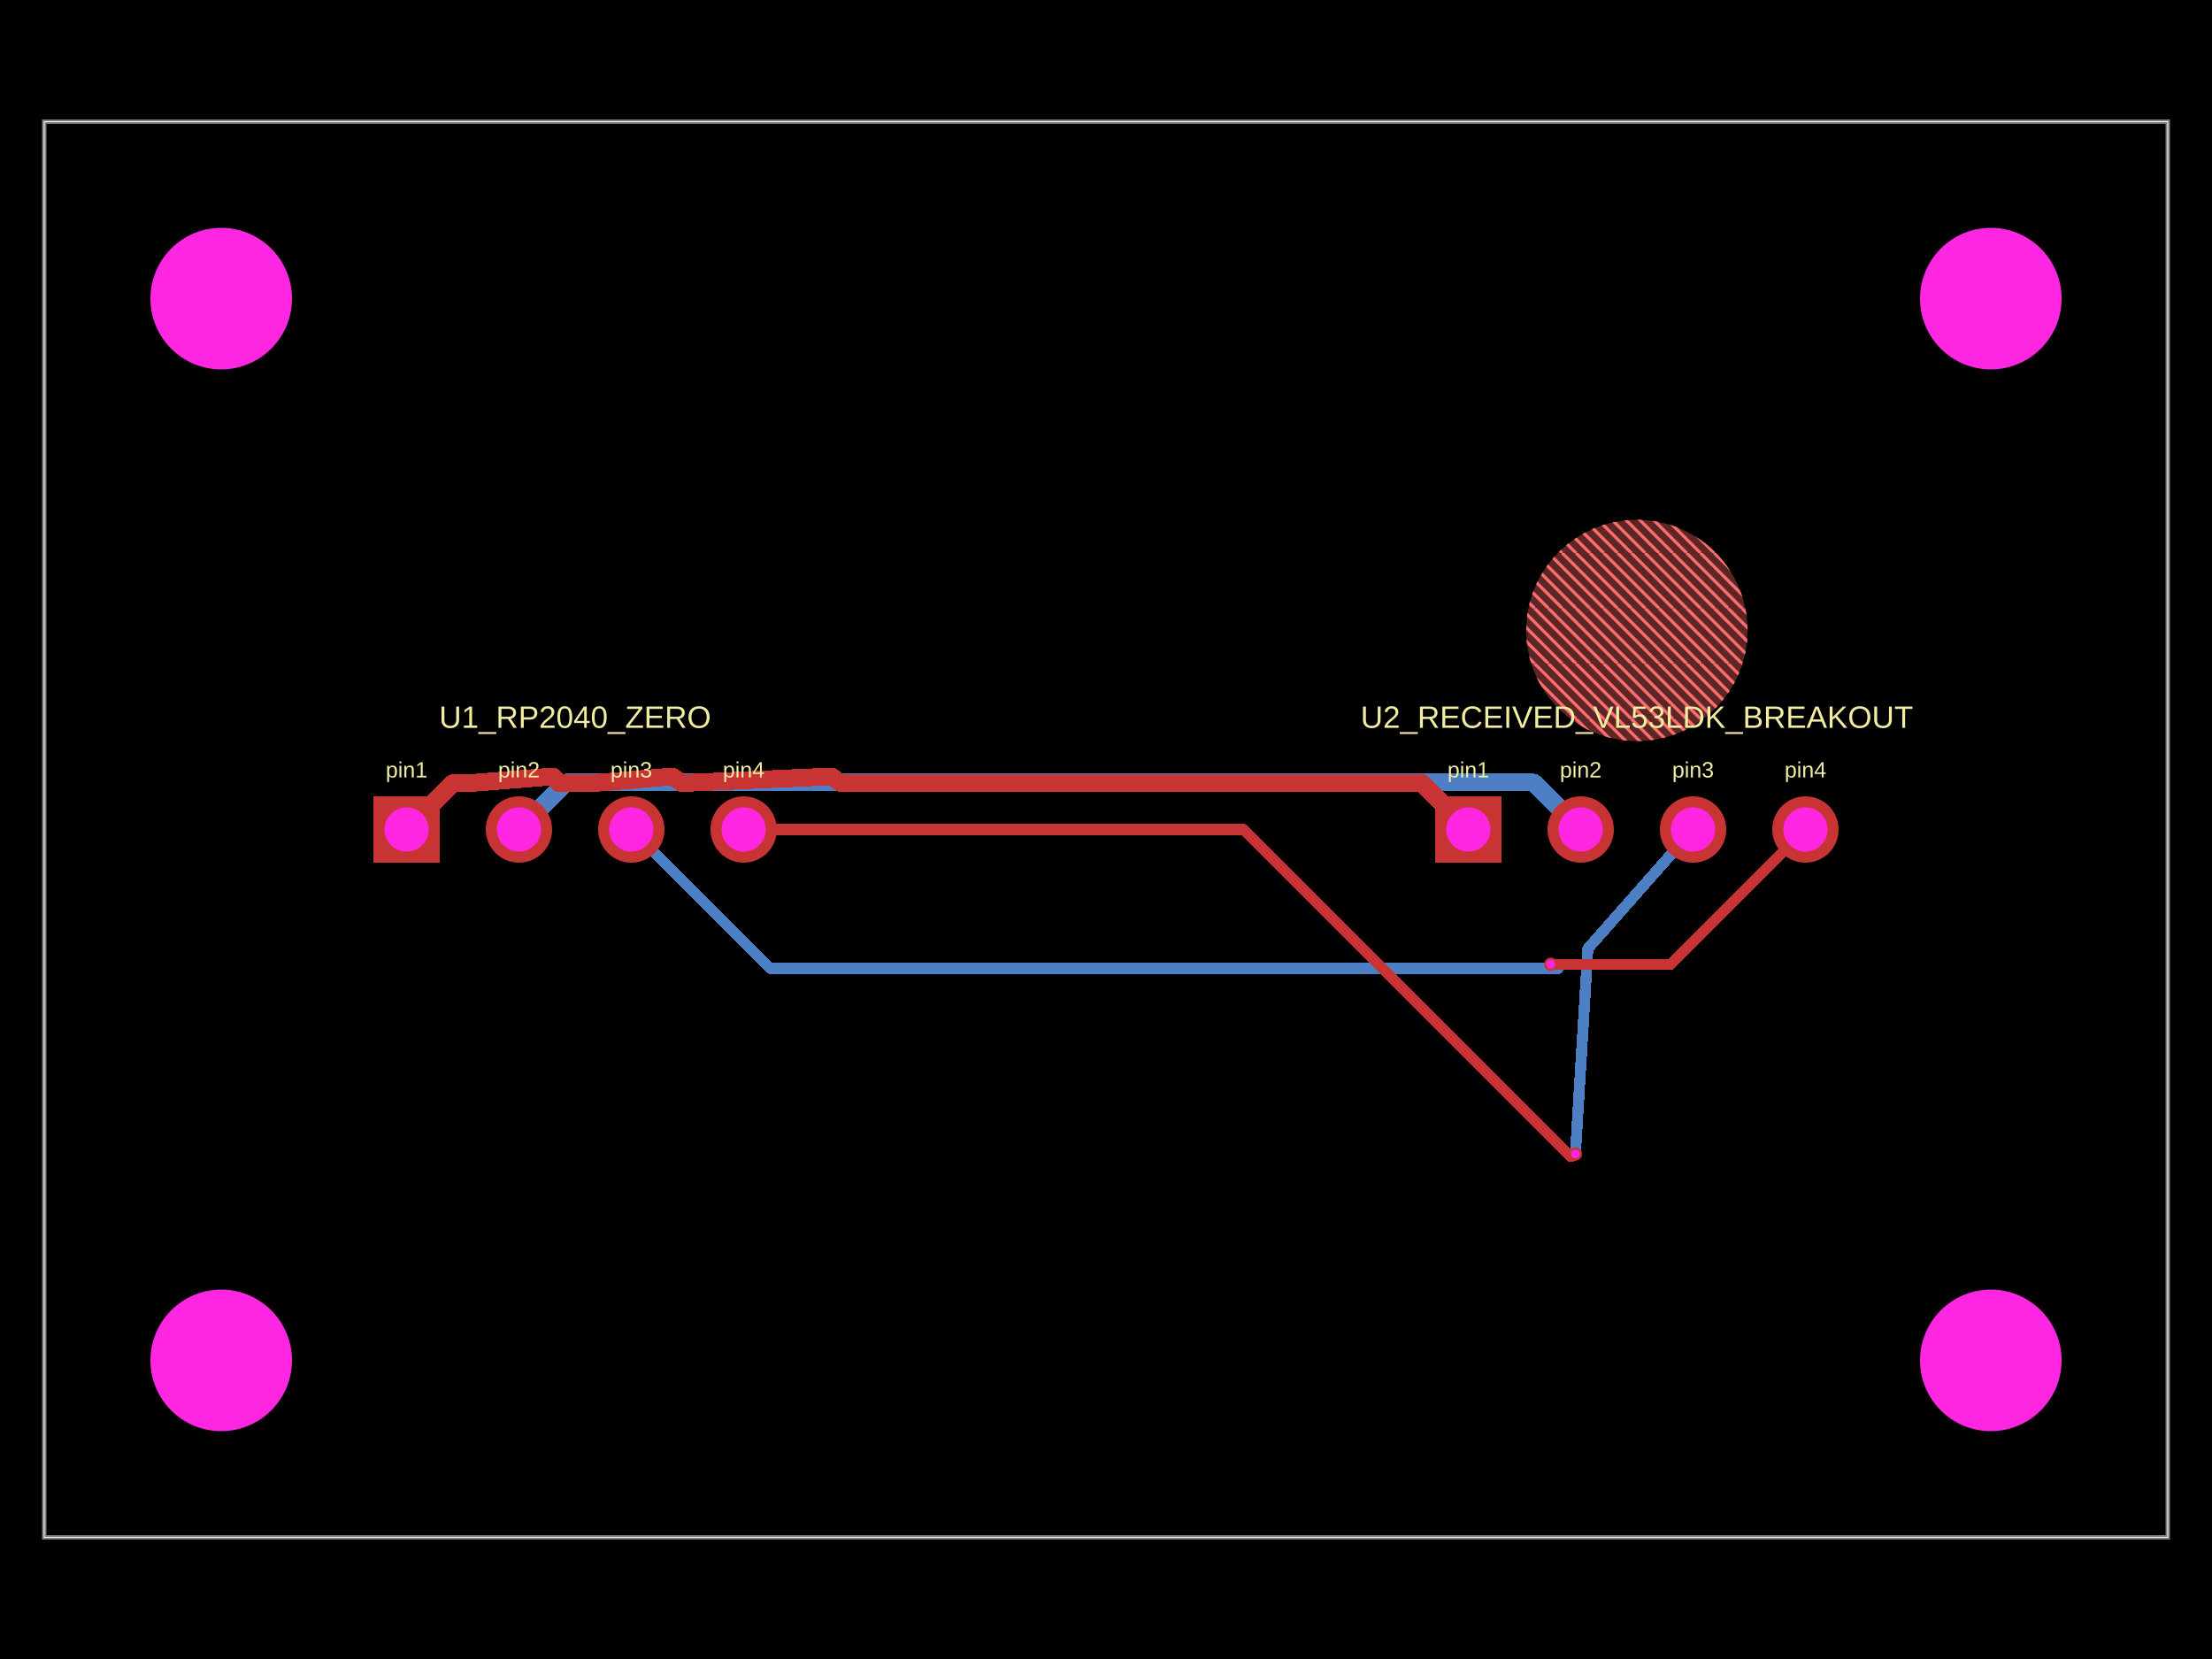
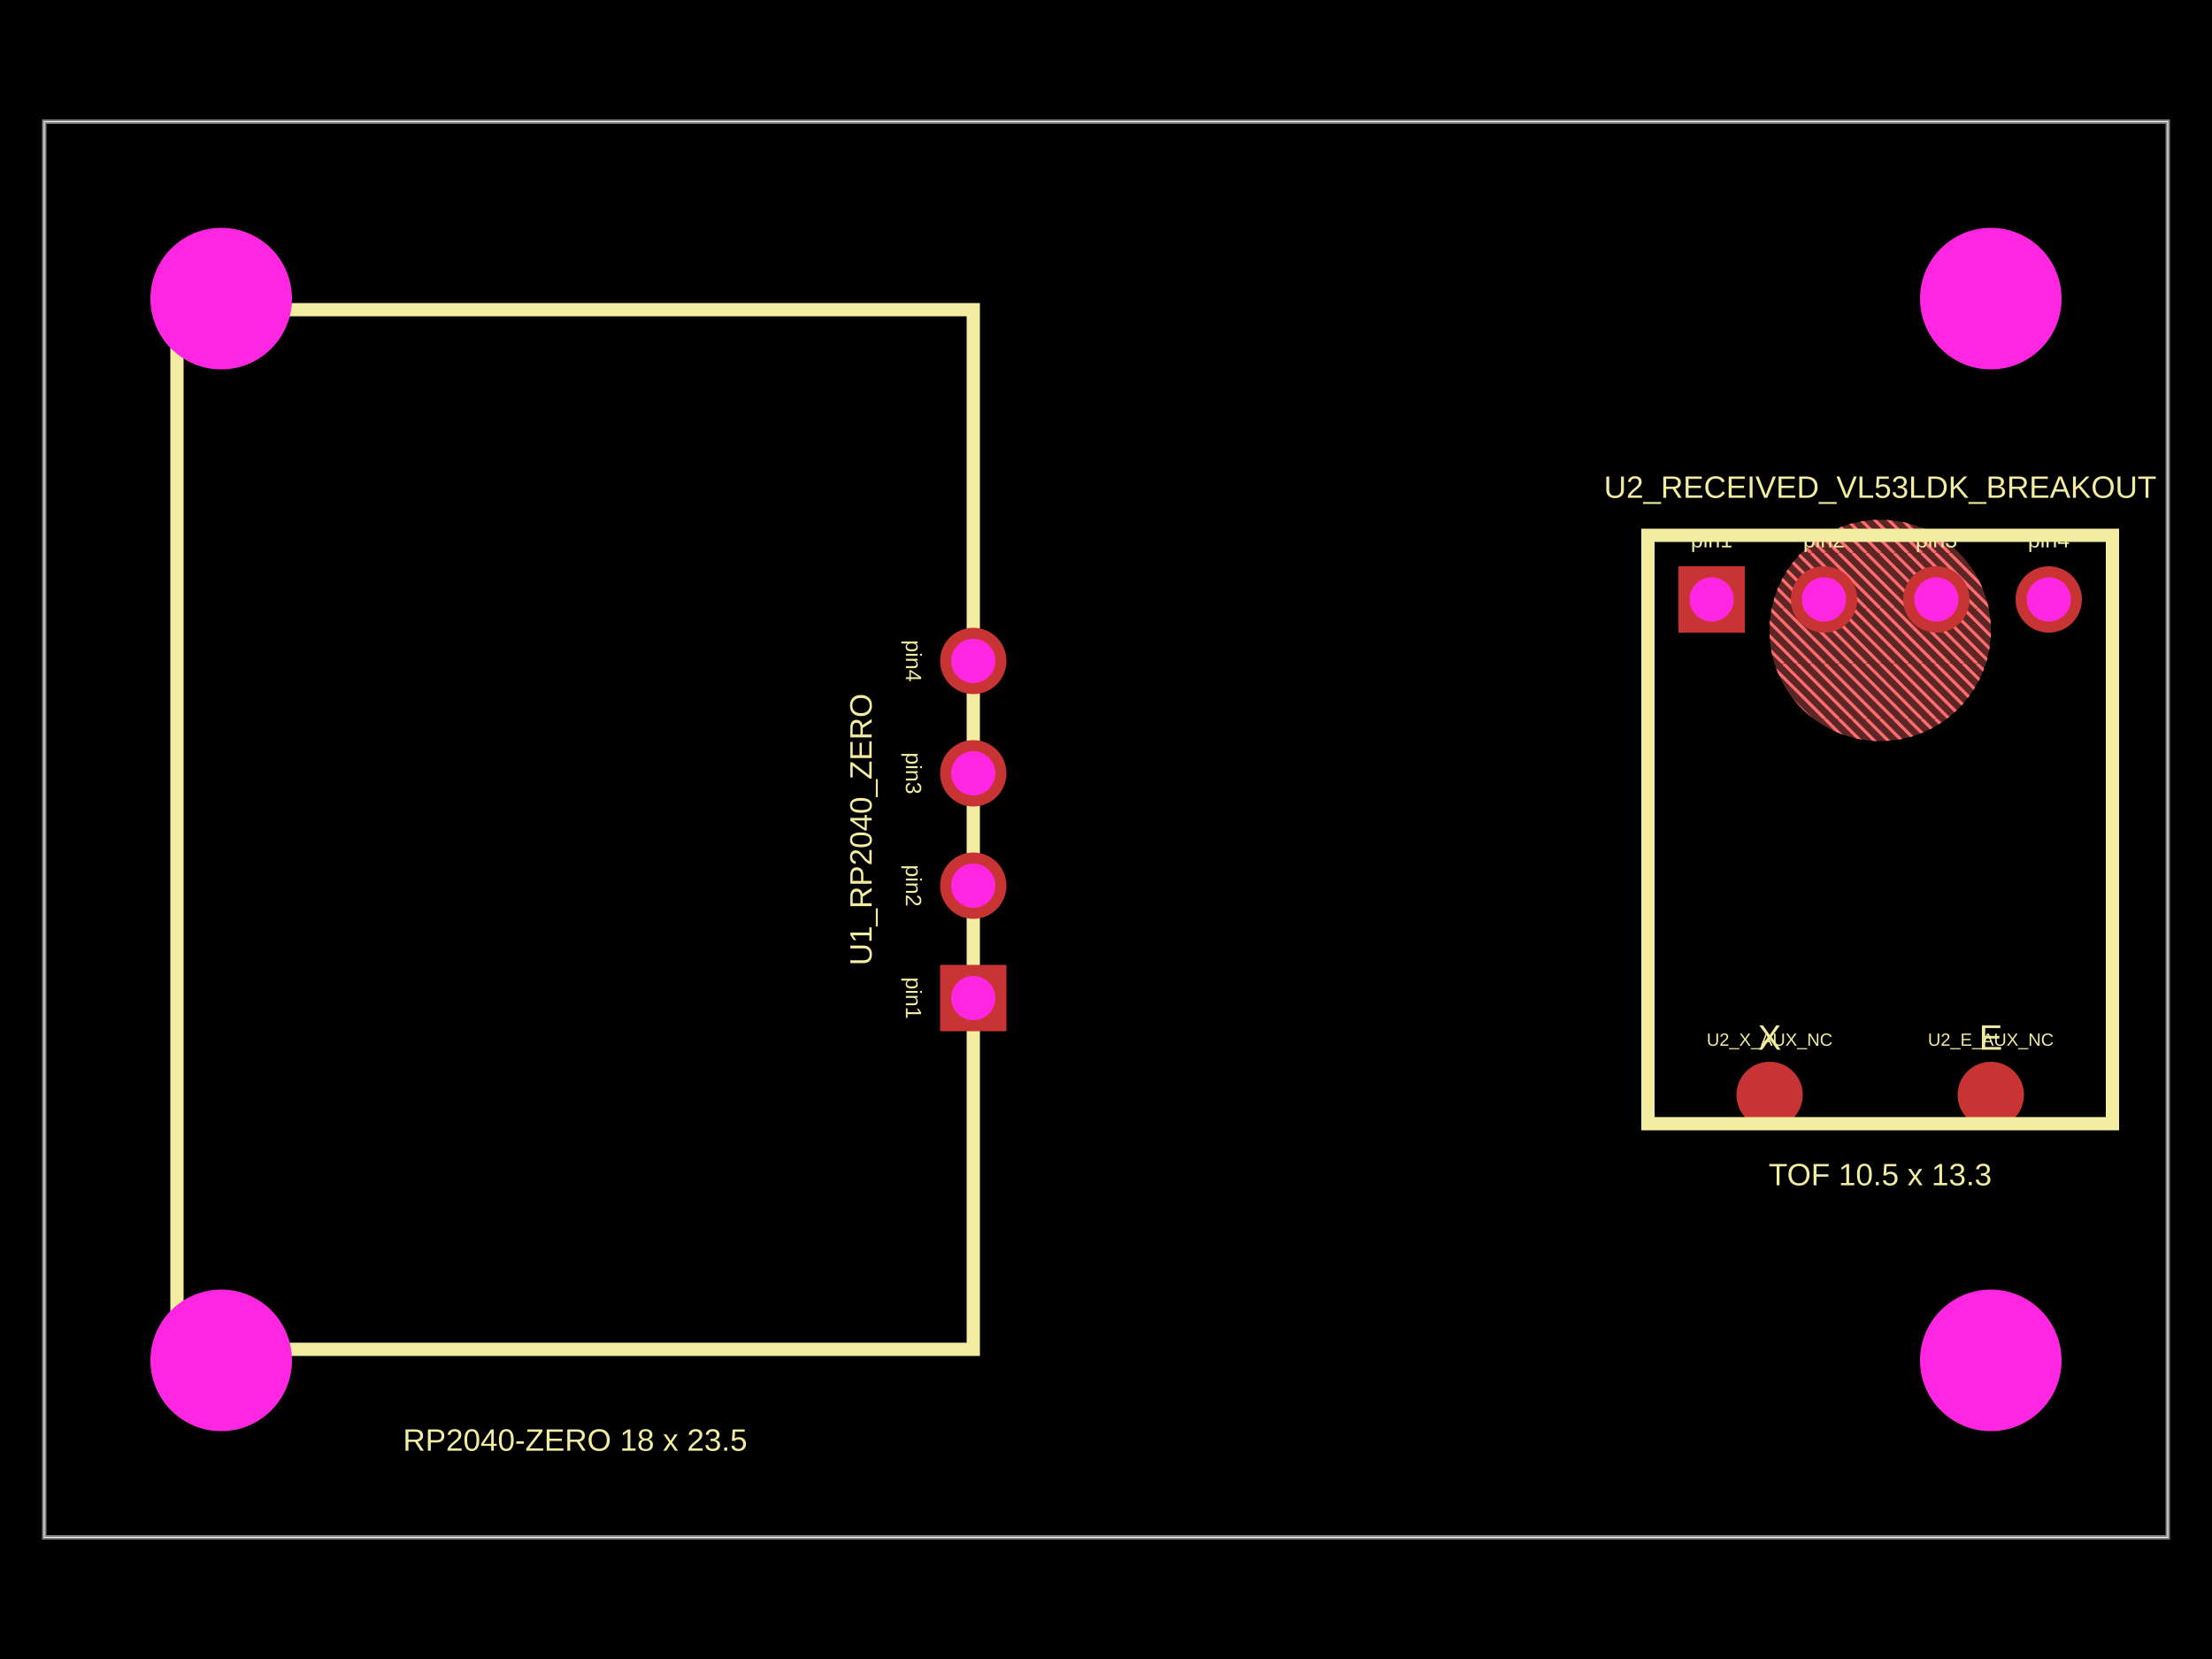
<svg xmlns="http://www.w3.org/2000/svg" width="800" height="600" data-software-used-string="@tscircuit/core@0.0.1816">
  <style />
  <defs>
    <pattern id="pcb-keepout-pattern" width="20" height="20" patternUnits="userSpaceOnUse">
      <line x1="-20" y1="0" x2="0" y2="20" stroke="#FF6B6B" stroke-width="1" />
      <line x1="-15" y1="0" x2="5" y2="20" stroke="#FF6B6B" stroke-width="1" />
      <line x1="-10" y1="0" x2="10" y2="20" stroke="#FF6B6B" stroke-width="1" />
      <line x1="-5" y1="0" x2="15" y2="20" stroke="#FF6B6B" stroke-width="1" />
      <line x1="0" y1="0" x2="20" y2="20" stroke="#FF6B6B" stroke-width="1" />
      <line x1="5" y1="0" x2="25" y2="20" stroke="#FF6B6B" stroke-width="1" />
      <line x1="10" y1="0" x2="30" y2="20" stroke="#FF6B6B" stroke-width="1" />
      <line x1="15" y1="0" x2="35" y2="20" stroke="#FF6B6B" stroke-width="1" />
      <line x1="20" y1="0" x2="40" y2="20" stroke="#FF6B6B" stroke-width="1" />
    </pattern>
  </defs>
  <rect class="boundary" x="0" y="0" fill="#000" width="800" height="600" data-type="pcb_background" data-pcb-layer="global" />
  <rect class="pcb-boundary" fill="none" stroke="#fff" stroke-width="0.3" x="16" y="44" width="768" height="512" data-type="pcb_boundary" data-pcb-layer="global" />
  <path class="pcb-board" d="M 16 556 L 784 556 L 784 44 L 16 44 Z" fill="none" stroke="rgba(255, 255, 255, 0.5)" stroke-width="1.6" data-type="pcb_board" data-pcb-layer="board" />
-   <circle class="pcb-keepout pcb-keepout-circle pcb-keepout-background" data-type="pcb_keepout" data-pcb-layer="bottom" data-pcb-keepout-id="pcb_keepout_0" stroke="none" cx="592" cy="228" r="40" fill="rgba(255, 107, 107, 0.2)" />
-   <circle class="pcb-keepout pcb-keepout-circle pcb-keepout-pattern" fill="url(#pcb-keepout-pattern)" data-type="pcb_keepout" data-pcb-layer="bottom" data-pcb-keepout-id="pcb_keepout_0" stroke="none" cx="592" cy="228" r="40" />
-   <path class="pcb-trace" stroke="rgb(77, 127, 196)" fill="none" d="M 569.765 417.352 L 574.281 343.07" stroke-width="4" stroke-linecap="round" stroke-linejoin="round" shape-rendering="crispEdges" data-type="pcb_trace" data-pcb-layer="bottom" />
-   <path class="pcb-trace" stroke="rgb(77, 127, 196)" fill="none" d="M 574.281 343.07 L 612.32 300" stroke-width="4" stroke-linecap="round" stroke-linejoin="round" shape-rendering="crispEdges" data-type="pcb_trace" data-pcb-layer="bottom" />
-   <path class="pcb-trace" stroke="rgb(77, 127, 196)" fill="none" d="M 228.32 300 L 278.552 350.232" stroke-width="4" stroke-linecap="round" stroke-linejoin="round" shape-rendering="crispEdges" data-type="pcb_trace" data-pcb-layer="bottom" />
-   <path class="pcb-trace" stroke="rgb(77, 127, 196)" fill="none" d="M 278.552 350.232 L 563.512 350.232" stroke-width="4" stroke-linecap="round" stroke-linejoin="round" shape-rendering="crispEdges" data-type="pcb_trace" data-pcb-layer="bottom" />
-   <path class="pcb-trace" stroke="rgb(77, 127, 196)" fill="none" d="M 563.512 350.232 L 563.512 349.208" stroke-width="4" stroke-linecap="round" stroke-linejoin="round" shape-rendering="crispEdges" data-type="pcb_trace" data-pcb-layer="bottom" />
-   <path class="pcb-trace" stroke="rgb(77, 127, 196)" fill="none" d="M 563.512 349.208 L 560.864 348.736" stroke-width="4" stroke-linecap="round" stroke-linejoin="round" shape-rendering="crispEdges" data-type="pcb_trace" data-pcb-layer="bottom" />
-   <path class="pcb-trace" stroke="rgb(77, 127, 196)" fill="none" d="M 187.68 300 L 204.65 283.03" stroke-width="6.4" stroke-linecap="round" stroke-linejoin="round" shape-rendering="crispEdges" data-type="pcb_trace" data-pcb-layer="bottom" />
-   <path class="pcb-trace" stroke="rgb(77, 127, 196)" fill="none" d="M 204.65 283.03 L 554.71 283.03" stroke-width="6.4" stroke-linecap="round" stroke-linejoin="round" shape-rendering="crispEdges" data-type="pcb_trace" data-pcb-layer="bottom" />
-   <path class="pcb-trace" stroke="rgb(77, 127, 196)" fill="none" d="M 554.71 283.03 L 571.68 300" stroke-width="6.4" stroke-linecap="round" stroke-linejoin="round" shape-rendering="crispEdges" data-type="pcb_trace" data-pcb-layer="bottom" />
-   <circle class="pcb-keepout pcb-keepout-circle pcb-keepout-background" data-type="pcb_keepout" data-pcb-layer="top" data-pcb-keepout-id="pcb_keepout_0" stroke="none" cx="592" cy="228" r="40" fill="rgba(255, 107, 107, 0.2)" />
-   <circle class="pcb-keepout pcb-keepout-circle pcb-keepout-pattern" fill="url(#pcb-keepout-pattern)" data-type="pcb_keepout" data-pcb-layer="top" data-pcb-keepout-id="pcb_keepout_0" stroke="none" cx="592" cy="228" r="40" />
-   <path class="pcb-trace" stroke="rgb(200, 52, 52)" fill="none" d="M 268.96 300 L 449.735 300" stroke-width="4" stroke-linecap="round" stroke-linejoin="round" shape-rendering="crispEdges" data-type="pcb_trace" data-pcb-layer="top" />
-   <path class="pcb-trace" stroke="rgb(200, 52, 52)" fill="none" d="M 449.735 300 L 567.978 418.243" stroke-width="4" stroke-linecap="round" stroke-linejoin="round" shape-rendering="crispEdges" data-type="pcb_trace" data-pcb-layer="top" />
-   <path class="pcb-trace" stroke="rgb(200, 52, 52)" fill="none" d="M 567.978 418.243 L 568.445 418.243" stroke-width="4" stroke-linecap="round" stroke-linejoin="round" shape-rendering="crispEdges" data-type="pcb_trace" data-pcb-layer="top" />
-   <path class="pcb-trace" stroke="rgb(200, 52, 52)" fill="none" d="M 568.445 418.243 L 569.765 417.352" stroke-width="4" stroke-linecap="round" stroke-linejoin="round" shape-rendering="crispEdges" data-type="pcb_trace" data-pcb-layer="top" />
-   <path class="pcb-trace" stroke="rgb(200, 52, 52)" fill="none" d="M 560.864 348.736 L 604.224 348.736" stroke-width="4" stroke-linecap="round" stroke-linejoin="round" shape-rendering="crispEdges" data-type="pcb_trace" data-pcb-layer="top" />
-   <path class="pcb-trace" stroke="rgb(200, 52, 52)" fill="none" d="M 604.224 348.736 L 652.96 300" stroke-width="4" stroke-linecap="round" stroke-linejoin="round" shape-rendering="crispEdges" data-type="pcb_trace" data-pcb-layer="top" />
-   <path class="pcb-trace" stroke="rgb(200, 52, 52)" fill="none" d="M 147.04 300 L 151.234 295.806" stroke-width="6.4" stroke-linecap="round" stroke-linejoin="round" shape-rendering="crispEdges" data-type="pcb_trace" data-pcb-layer="top" />
-   <path class="pcb-trace" stroke="rgb(200, 52, 52)" fill="none" d="M 151.234 295.806 L 155.429 291.611" stroke-width="6.4" stroke-linecap="round" stroke-linejoin="round" shape-rendering="crispEdges" data-type="pcb_trace" data-pcb-layer="top" />
-   <path class="pcb-trace" stroke="rgb(200, 52, 52)" fill="none" d="M 155.429 291.611 L 159.623 287.417" stroke-width="6.4" stroke-linecap="round" stroke-linejoin="round" shape-rendering="crispEdges" data-type="pcb_trace" data-pcb-layer="top" />
-   <path class="pcb-trace" stroke="rgb(200, 52, 52)" fill="none" d="M 159.623 287.417 L 163.818 283.222" stroke-width="6.4" stroke-linecap="round" stroke-linejoin="round" shape-rendering="crispEdges" data-type="pcb_trace" data-pcb-layer="top" />
-   <path class="pcb-trace" stroke="rgb(200, 52, 52)" fill="none" d="M 163.818 283.222 L 170.189 283.222" stroke-width="6.4" stroke-linecap="round" stroke-linejoin="round" shape-rendering="crispEdges" data-type="pcb_trace" data-pcb-layer="top" />
-   <path class="pcb-trace" stroke="rgb(200, 52, 52)" fill="none" d="M 170.189 283.222 L 200 280.8" stroke-width="6.4" stroke-linecap="round" stroke-linejoin="round" shape-rendering="crispEdges" data-type="pcb_trace" data-pcb-layer="top" />
-   <path class="pcb-trace" stroke="rgb(200, 52, 52)" fill="none" d="M 200 280.8 L 202.048 283.222" stroke-width="6.4" stroke-linecap="round" stroke-linejoin="round" shape-rendering="crispEdges" data-type="pcb_trace" data-pcb-layer="top" />
-   <path class="pcb-trace" stroke="rgb(200, 52, 52)" fill="none" d="M 202.048 283.222 L 208.42 283.222" stroke-width="6.4" stroke-linecap="round" stroke-linejoin="round" shape-rendering="crispEdges" data-type="pcb_trace" data-pcb-layer="top" />
-   <path class="pcb-trace" stroke="rgb(200, 52, 52)" fill="none" d="M 208.42 283.222 L 214.791 283.222" stroke-width="6.4" stroke-linecap="round" stroke-linejoin="round" shape-rendering="crispEdges" data-type="pcb_trace" data-pcb-layer="top" />
-   <path class="pcb-trace" stroke="rgb(200, 52, 52)" fill="none" d="M 214.791 283.222 L 243.2 280.8" stroke-width="6.4" stroke-linecap="round" stroke-linejoin="round" shape-rendering="crispEdges" data-type="pcb_trace" data-pcb-layer="top" />
-   <path class="pcb-trace" stroke="rgb(200, 52, 52)" fill="none" d="M 243.2 280.8 L 246.65 283.222" stroke-width="6.4" stroke-linecap="round" stroke-linejoin="round" shape-rendering="crispEdges" data-type="pcb_trace" data-pcb-layer="top" />
-   <path class="pcb-trace" stroke="rgb(200, 52, 52)" fill="none" d="M 246.65 283.222 L 300.8 280.8" stroke-width="6.4" stroke-linecap="round" stroke-linejoin="round" shape-rendering="crispEdges" data-type="pcb_trace" data-pcb-layer="top" />
-   <path class="pcb-trace" stroke="rgb(200, 52, 52)" fill="none" d="M 300.8 280.8 L 303.996 283.222" stroke-width="6.4" stroke-linecap="round" stroke-linejoin="round" shape-rendering="crispEdges" data-type="pcb_trace" data-pcb-layer="top" />
-   <path class="pcb-trace" stroke="rgb(200, 52, 52)" fill="none" d="M 303.996 283.222 L 310.367 283.222" stroke-width="6.4" stroke-linecap="round" stroke-linejoin="round" shape-rendering="crispEdges" data-type="pcb_trace" data-pcb-layer="top" />
-   <path class="pcb-trace" stroke="rgb(200, 52, 52)" fill="none" d="M 310.367 283.222 L 316.739 283.222" stroke-width="6.4" stroke-linecap="round" stroke-linejoin="round" shape-rendering="crispEdges" data-type="pcb_trace" data-pcb-layer="top" />
-   <path class="pcb-trace" stroke="rgb(200, 52, 52)" fill="none" d="M 316.739 283.222 L 323.111 283.222" stroke-width="6.4" stroke-linecap="round" stroke-linejoin="round" shape-rendering="crispEdges" data-type="pcb_trace" data-pcb-layer="top" />
-   <path class="pcb-trace" stroke="rgb(200, 52, 52)" fill="none" d="M 323.111 283.222 L 329.482 283.222" stroke-width="6.4" stroke-linecap="round" stroke-linejoin="round" shape-rendering="crispEdges" data-type="pcb_trace" data-pcb-layer="top" />
-   <path class="pcb-trace" stroke="rgb(200, 52, 52)" fill="none" d="M 329.482 283.222 L 335.854 283.222" stroke-width="6.4" stroke-linecap="round" stroke-linejoin="round" shape-rendering="crispEdges" data-type="pcb_trace" data-pcb-layer="top" />
-   <path class="pcb-trace" stroke="rgb(200, 52, 52)" fill="none" d="M 335.854 283.222 L 342.226 283.222" stroke-width="6.4" stroke-linecap="round" stroke-linejoin="round" shape-rendering="crispEdges" data-type="pcb_trace" data-pcb-layer="top" />
-   <path class="pcb-trace" stroke="rgb(200, 52, 52)" fill="none" d="M 342.226 283.222 L 348.598 283.222" stroke-width="6.4" stroke-linecap="round" stroke-linejoin="round" shape-rendering="crispEdges" data-type="pcb_trace" data-pcb-layer="top" />
-   <path class="pcb-trace" stroke="rgb(200, 52, 52)" fill="none" d="M 348.598 283.222 L 354.969 283.222" stroke-width="6.4" stroke-linecap="round" stroke-linejoin="round" shape-rendering="crispEdges" data-type="pcb_trace" data-pcb-layer="top" />
-   <path class="pcb-trace" stroke="rgb(200, 52, 52)" fill="none" d="M 354.969 283.222 L 361.341 283.222" stroke-width="6.4" stroke-linecap="round" stroke-linejoin="round" shape-rendering="crispEdges" data-type="pcb_trace" data-pcb-layer="top" />
-   <path class="pcb-trace" stroke="rgb(200, 52, 52)" fill="none" d="M 361.341 283.222 L 367.713 283.222" stroke-width="6.4" stroke-linecap="round" stroke-linejoin="round" shape-rendering="crispEdges" data-type="pcb_trace" data-pcb-layer="top" />
-   <path class="pcb-trace" stroke="rgb(200, 52, 52)" fill="none" d="M 367.713 283.222 L 374.084 283.222" stroke-width="6.4" stroke-linecap="round" stroke-linejoin="round" shape-rendering="crispEdges" data-type="pcb_trace" data-pcb-layer="top" />
-   <path class="pcb-trace" stroke="rgb(200, 52, 52)" fill="none" d="M 374.084 283.222 L 380.456 283.222" stroke-width="6.4" stroke-linecap="round" stroke-linejoin="round" shape-rendering="crispEdges" data-type="pcb_trace" data-pcb-layer="top" />
-   <path class="pcb-trace" stroke="rgb(200, 52, 52)" fill="none" d="M 380.456 283.222 L 386.828 283.222" stroke-width="6.4" stroke-linecap="round" stroke-linejoin="round" shape-rendering="crispEdges" data-type="pcb_trace" data-pcb-layer="top" />
-   <path class="pcb-trace" stroke="rgb(200, 52, 52)" fill="none" d="M 386.828 283.222 L 393.2 283.222" stroke-width="6.4" stroke-linecap="round" stroke-linejoin="round" shape-rendering="crispEdges" data-type="pcb_trace" data-pcb-layer="top" />
-   <path class="pcb-trace" stroke="rgb(200, 52, 52)" fill="none" d="M 393.2 283.222 L 399.571 283.222" stroke-width="6.4" stroke-linecap="round" stroke-linejoin="round" shape-rendering="crispEdges" data-type="pcb_trace" data-pcb-layer="top" />
-   <path class="pcb-trace" stroke="rgb(200, 52, 52)" fill="none" d="M 399.571 283.222 L 405.943 283.222" stroke-width="6.4" stroke-linecap="round" stroke-linejoin="round" shape-rendering="crispEdges" data-type="pcb_trace" data-pcb-layer="top" />
-   <path class="pcb-trace" stroke="rgb(200, 52, 52)" fill="none" d="M 405.943 283.222 L 412.315 283.222" stroke-width="6.4" stroke-linecap="round" stroke-linejoin="round" shape-rendering="crispEdges" data-type="pcb_trace" data-pcb-layer="top" />
-   <path class="pcb-trace" stroke="rgb(200, 52, 52)" fill="none" d="M 412.315 283.222 L 418.687 283.222" stroke-width="6.4" stroke-linecap="round" stroke-linejoin="round" shape-rendering="crispEdges" data-type="pcb_trace" data-pcb-layer="top" />
-   <path class="pcb-trace" stroke="rgb(200, 52, 52)" fill="none" d="M 418.687 283.222 L 425.058 283.222" stroke-width="6.4" stroke-linecap="round" stroke-linejoin="round" shape-rendering="crispEdges" data-type="pcb_trace" data-pcb-layer="top" />
-   <path class="pcb-trace" stroke="rgb(200, 52, 52)" fill="none" d="M 425.058 283.222 L 431.43 283.222" stroke-width="6.4" stroke-linecap="round" stroke-linejoin="round" shape-rendering="crispEdges" data-type="pcb_trace" data-pcb-layer="top" />
-   <path class="pcb-trace" stroke="rgb(200, 52, 52)" fill="none" d="M 431.43 283.222 L 437.802 283.222" stroke-width="6.4" stroke-linecap="round" stroke-linejoin="round" shape-rendering="crispEdges" data-type="pcb_trace" data-pcb-layer="top" />
-   <path class="pcb-trace" stroke="rgb(200, 52, 52)" fill="none" d="M 437.802 283.222 L 444.173 283.222" stroke-width="6.4" stroke-linecap="round" stroke-linejoin="round" shape-rendering="crispEdges" data-type="pcb_trace" data-pcb-layer="top" />
-   <path class="pcb-trace" stroke="rgb(200, 52, 52)" fill="none" d="M 444.173 283.222 L 450.545 283.222" stroke-width="6.4" stroke-linecap="round" stroke-linejoin="round" shape-rendering="crispEdges" data-type="pcb_trace" data-pcb-layer="top" />
-   <path class="pcb-trace" stroke="rgb(200, 52, 52)" fill="none" d="M 450.545 283.222 L 456.917 283.222" stroke-width="6.4" stroke-linecap="round" stroke-linejoin="round" shape-rendering="crispEdges" data-type="pcb_trace" data-pcb-layer="top" />
-   <path class="pcb-trace" stroke="rgb(200, 52, 52)" fill="none" d="M 456.917 283.222 L 463.289 283.222" stroke-width="6.4" stroke-linecap="round" stroke-linejoin="round" shape-rendering="crispEdges" data-type="pcb_trace" data-pcb-layer="top" />
-   <path class="pcb-trace" stroke="rgb(200, 52, 52)" fill="none" d="M 463.289 283.222 L 469.66 283.222" stroke-width="6.4" stroke-linecap="round" stroke-linejoin="round" shape-rendering="crispEdges" data-type="pcb_trace" data-pcb-layer="top" />
-   <path class="pcb-trace" stroke="rgb(200, 52, 52)" fill="none" d="M 469.66 283.222 L 476.032 283.222" stroke-width="6.4" stroke-linecap="round" stroke-linejoin="round" shape-rendering="crispEdges" data-type="pcb_trace" data-pcb-layer="top" />
-   <path class="pcb-trace" stroke="rgb(200, 52, 52)" fill="none" d="M 476.032 283.222 L 482.404 283.222" stroke-width="6.4" stroke-linecap="round" stroke-linejoin="round" shape-rendering="crispEdges" data-type="pcb_trace" data-pcb-layer="top" />
-   <path class="pcb-trace" stroke="rgb(200, 52, 52)" fill="none" d="M 482.404 283.222 L 488.775 283.222" stroke-width="6.4" stroke-linecap="round" stroke-linejoin="round" shape-rendering="crispEdges" data-type="pcb_trace" data-pcb-layer="top" />
-   <path class="pcb-trace" stroke="rgb(200, 52, 52)" fill="none" d="M 488.775 283.222 L 495.147 283.222" stroke-width="6.4" stroke-linecap="round" stroke-linejoin="round" shape-rendering="crispEdges" data-type="pcb_trace" data-pcb-layer="top" />
-   <path class="pcb-trace" stroke="rgb(200, 52, 52)" fill="none" d="M 495.147 283.222 L 501.519 283.222" stroke-width="6.4" stroke-linecap="round" stroke-linejoin="round" shape-rendering="crispEdges" data-type="pcb_trace" data-pcb-layer="top" />
-   <path class="pcb-trace" stroke="rgb(200, 52, 52)" fill="none" d="M 501.519 283.222 L 507.891 283.222" stroke-width="6.4" stroke-linecap="round" stroke-linejoin="round" shape-rendering="crispEdges" data-type="pcb_trace" data-pcb-layer="top" />
-   <path class="pcb-trace" stroke="rgb(200, 52, 52)" fill="none" d="M 507.891 283.222 L 514.262 283.222" stroke-width="6.4" stroke-linecap="round" stroke-linejoin="round" shape-rendering="crispEdges" data-type="pcb_trace" data-pcb-layer="top" />
-   <path class="pcb-trace" stroke="rgb(200, 52, 52)" fill="none" d="M 514.262 283.222 L 518.457 287.417" stroke-width="6.4" stroke-linecap="round" stroke-linejoin="round" shape-rendering="crispEdges" data-type="pcb_trace" data-pcb-layer="top" />
-   <path class="pcb-trace" stroke="rgb(200, 52, 52)" fill="none" d="M 518.457 287.417 L 522.651 291.611" stroke-width="6.4" stroke-linecap="round" stroke-linejoin="round" shape-rendering="crispEdges" data-type="pcb_trace" data-pcb-layer="top" />
-   <path class="pcb-trace" stroke="rgb(200, 52, 52)" fill="none" d="M 522.651 291.611 L 526.846 295.806" stroke-width="6.4" stroke-linecap="round" stroke-linejoin="round" shape-rendering="crispEdges" data-type="pcb_trace" data-pcb-layer="top" />
-   <path class="pcb-trace" stroke="rgb(200, 52, 52)" fill="none" d="M 526.846 295.806 L 531.04 300" stroke-width="6.4" stroke-linecap="round" stroke-linejoin="round" shape-rendering="crispEdges" data-type="pcb_trace" data-pcb-layer="top" />
-   <text x="0" y="0" dx="0" dy="0" fill="#f2eda1" font-family="Arial, sans-serif" font-size="8" text-anchor="middle" dominant-baseline="central" transform="matrix(1,0,0,1,147.04,278.4)" class="pcb-silkscreen-text pcb-silkscreen-top" data-pcb-silkscreen-text-id="pcb_silkscreen_text_0" stroke="none" data-type="pcb_silkscreen_text" data-pcb-layer="top">pin1</text>
-   <text x="0" y="0" dx="0" dy="0" fill="#f2eda1" font-family="Arial, sans-serif" font-size="8" text-anchor="middle" dominant-baseline="central" transform="matrix(1,0,0,1,187.68,278.4)" class="pcb-silkscreen-text pcb-silkscreen-top" data-pcb-silkscreen-text-id="pcb_silkscreen_text_1" stroke="none" data-type="pcb_silkscreen_text" data-pcb-layer="top">pin2</text>
-   <text x="0" y="0" dx="0" dy="0" fill="#f2eda1" font-family="Arial, sans-serif" font-size="8" text-anchor="middle" dominant-baseline="central" transform="matrix(1,0,0,1,228.32,278.4)" class="pcb-silkscreen-text pcb-silkscreen-top" data-pcb-silkscreen-text-id="pcb_silkscreen_text_2" stroke="none" data-type="pcb_silkscreen_text" data-pcb-layer="top">pin3</text>
-   <text x="0" y="0" dx="0" dy="0" fill="#f2eda1" font-family="Arial, sans-serif" font-size="8" text-anchor="middle" dominant-baseline="central" transform="matrix(1,0,0,1,268.96,278.4)" class="pcb-silkscreen-text pcb-silkscreen-top" data-pcb-silkscreen-text-id="pcb_silkscreen_text_3" stroke="none" data-type="pcb_silkscreen_text" data-pcb-layer="top">pin4</text>
-   <text x="0" y="0" dx="0" dy="0" fill="#f2eda1" font-family="Arial, sans-serif" font-size="11.2" text-anchor="middle" dominant-baseline="central" transform="matrix(1,0,0,1,208,259.36)" class="pcb-silkscreen-text pcb-silkscreen-top" data-pcb-silkscreen-text-id="pcb_silkscreen_text_4" stroke="none" data-type="pcb_silkscreen_text" data-pcb-layer="top">U1_RP2040_ZERO</text>
-   <text x="0" y="0" dx="0" dy="0" fill="#f2eda1" font-family="Arial, sans-serif" font-size="8" text-anchor="middle" dominant-baseline="central" transform="matrix(1,0,0,1,531.04,278.4)" class="pcb-silkscreen-text pcb-silkscreen-top" data-pcb-silkscreen-text-id="pcb_silkscreen_text_5" stroke="none" data-type="pcb_silkscreen_text" data-pcb-layer="top">pin1</text>
-   <text x="0" y="0" dx="0" dy="0" fill="#f2eda1" font-family="Arial, sans-serif" font-size="8" text-anchor="middle" dominant-baseline="central" transform="matrix(1,0,0,1,571.68,278.4)" class="pcb-silkscreen-text pcb-silkscreen-top" data-pcb-silkscreen-text-id="pcb_silkscreen_text_6" stroke="none" data-type="pcb_silkscreen_text" data-pcb-layer="top">pin2</text>
-   <text x="0" y="0" dx="0" dy="0" fill="#f2eda1" font-family="Arial, sans-serif" font-size="8" text-anchor="middle" dominant-baseline="central" transform="matrix(1,0,0,1,612.32,278.4)" class="pcb-silkscreen-text pcb-silkscreen-top" data-pcb-silkscreen-text-id="pcb_silkscreen_text_7" stroke="none" data-type="pcb_silkscreen_text" data-pcb-layer="top">pin3</text>
-   <text x="0" y="0" dx="0" dy="0" fill="#f2eda1" font-family="Arial, sans-serif" font-size="8" text-anchor="middle" dominant-baseline="central" transform="matrix(1,0,0,1,652.96,278.4)" class="pcb-silkscreen-text pcb-silkscreen-top" data-pcb-silkscreen-text-id="pcb_silkscreen_text_8" stroke="none" data-type="pcb_silkscreen_text" data-pcb-layer="top">pin4</text>
-   <text x="0" y="0" dx="0" dy="0" fill="#f2eda1" font-family="Arial, sans-serif" font-size="11.2" text-anchor="middle" dominant-baseline="central" transform="matrix(1,0,0,1,592,259.36)" class="pcb-silkscreen-text pcb-silkscreen-top" data-pcb-silkscreen-text-id="pcb_silkscreen_text_9" stroke="none" data-type="pcb_silkscreen_text" data-pcb-layer="top">U2_RECEIVED_VL53LDK_BREAKOUT</text>
+   <circle class="pcb-keepout pcb-keepout-circle pcb-keepout-background" data-type="pcb_keepout" data-pcb-layer="bottom" data-pcb-keepout-id="pcb_keepout_0" stroke="none" cx="680" cy="228" r="40" fill="rgba(255, 107, 107, 0.2)" />
+   <circle class="pcb-keepout pcb-keepout-circle pcb-keepout-pattern" fill="url(#pcb-keepout-pattern)" data-type="pcb_keepout" data-pcb-layer="bottom" data-pcb-keepout-id="pcb_keepout_0" stroke="none" cx="680" cy="228" r="40" />
+   <circle class="pcb-keepout pcb-keepout-circle pcb-keepout-background" data-type="pcb_keepout" data-pcb-layer="top" data-pcb-keepout-id="pcb_keepout_0" stroke="none" cx="680" cy="228" r="40" fill="rgba(255, 107, 107, 0.2)" />
+   <circle class="pcb-keepout pcb-keepout-circle pcb-keepout-pattern" fill="url(#pcb-keepout-pattern)" data-type="pcb_keepout" data-pcb-layer="top" data-pcb-keepout-id="pcb_keepout_0" stroke="none" cx="680" cy="228" r="40" />
+   <circle class="pcb-pad" fill="rgb(200, 52, 52)" cx="640" cy="396" r="12" data-type="pcb_smtpad" data-pcb-layer="top" data-pad-name="U2_X_AUX_NC.pin1" />
+   <circle class="pcb-pad" fill="rgb(200, 52, 52)" cx="720" cy="396" r="12" data-type="pcb_smtpad" data-pcb-layer="top" data-pad-name="U2_E_AUX_NC.pin1" />
+   <text x="0" y="0" dx="0" dy="0" fill="#f2eda1" font-family="Arial, sans-serif" font-size="8" text-anchor="middle" dominant-baseline="central" transform="matrix(-1.8369701987210297e-16,1,-1,-1.8369701987210297e-16,330.4,360.96)" class="pcb-silkscreen-text pcb-silkscreen-top" data-pcb-silkscreen-text-id="pcb_silkscreen_text_0" stroke="none" data-type="pcb_silkscreen_text" data-pcb-layer="top">pin1</text>
+   <text x="0" y="0" dx="0" dy="0" fill="#f2eda1" font-family="Arial, sans-serif" font-size="8" text-anchor="middle" dominant-baseline="central" transform="matrix(-1.8369701987210297e-16,1,-1,-1.8369701987210297e-16,330.4,320.32)" class="pcb-silkscreen-text pcb-silkscreen-top" data-pcb-silkscreen-text-id="pcb_silkscreen_text_1" stroke="none" data-type="pcb_silkscreen_text" data-pcb-layer="top">pin2</text>
+   <text x="0" y="0" dx="0" dy="0" fill="#f2eda1" font-family="Arial, sans-serif" font-size="8" text-anchor="middle" dominant-baseline="central" transform="matrix(-1.8369701987210297e-16,1,-1,-1.8369701987210297e-16,330.4,279.68)" class="pcb-silkscreen-text pcb-silkscreen-top" data-pcb-silkscreen-text-id="pcb_silkscreen_text_2" stroke="none" data-type="pcb_silkscreen_text" data-pcb-layer="top">pin3</text>
+   <text x="0" y="0" dx="0" dy="0" fill="#f2eda1" font-family="Arial, sans-serif" font-size="8" text-anchor="middle" dominant-baseline="central" transform="matrix(-1.8369701987210297e-16,1,-1,-1.8369701987210297e-16,330.4,239.04)" class="pcb-silkscreen-text pcb-silkscreen-top" data-pcb-silkscreen-text-id="pcb_silkscreen_text_3" stroke="none" data-type="pcb_silkscreen_text" data-pcb-layer="top">pin4</text>
+   <text x="0" y="0" dx="0" dy="0" fill="#f2eda1" font-family="Arial, sans-serif" font-size="11.2" text-anchor="middle" dominant-baseline="central" transform="matrix(6.123233995736766e-17,-1,1,6.123233995736766e-17,311.36,300)" class="pcb-silkscreen-text pcb-silkscreen-top" data-pcb-silkscreen-text-id="pcb_silkscreen_text_4" stroke="none" data-type="pcb_silkscreen_text" data-pcb-layer="top">U1_RP2040_ZERO</text>
+   <text x="0" y="0" dx="0" dy="0" fill="#f2eda1" font-family="Arial, sans-serif" font-size="8" text-anchor="middle" dominant-baseline="central" transform="matrix(1,0,0,1,619.04,195.2)" class="pcb-silkscreen-text pcb-silkscreen-top" data-pcb-silkscreen-text-id="pcb_silkscreen_text_5" stroke="none" data-type="pcb_silkscreen_text" data-pcb-layer="top">pin1</text>
+   <text x="0" y="0" dx="0" dy="0" fill="#f2eda1" font-family="Arial, sans-serif" font-size="8" text-anchor="middle" dominant-baseline="central" transform="matrix(1,0,0,1,659.68,195.2)" class="pcb-silkscreen-text pcb-silkscreen-top" data-pcb-silkscreen-text-id="pcb_silkscreen_text_6" stroke="none" data-type="pcb_silkscreen_text" data-pcb-layer="top">pin2</text>
+   <text x="0" y="0" dx="0" dy="0" fill="#f2eda1" font-family="Arial, sans-serif" font-size="8" text-anchor="middle" dominant-baseline="central" transform="matrix(1,0,0,1,700.32,195.2)" class="pcb-silkscreen-text pcb-silkscreen-top" data-pcb-silkscreen-text-id="pcb_silkscreen_text_7" stroke="none" data-type="pcb_silkscreen_text" data-pcb-layer="top">pin3</text>
+   <text x="0" y="0" dx="0" dy="0" fill="#f2eda1" font-family="Arial, sans-serif" font-size="8" text-anchor="middle" dominant-baseline="central" transform="matrix(1,0,0,1,740.96,195.2)" class="pcb-silkscreen-text pcb-silkscreen-top" data-pcb-silkscreen-text-id="pcb_silkscreen_text_8" stroke="none" data-type="pcb_silkscreen_text" data-pcb-layer="top">pin4</text>
+   <text x="0" y="0" dx="0" dy="0" fill="#f2eda1" font-family="Arial, sans-serif" font-size="11.2" text-anchor="middle" dominant-baseline="central" transform="matrix(1,0,0,1,680,176.16)" class="pcb-silkscreen-text pcb-silkscreen-top" data-pcb-silkscreen-text-id="pcb_silkscreen_text_9" stroke="none" data-type="pcb_silkscreen_text" data-pcb-layer="top">U2_RECEIVED_VL53LDK_BREAKOUT</text>
+   <text x="0" y="0" dx="0" dy="0" fill="#f2eda1" font-family="Arial, sans-serif" font-size="6.4" text-anchor="middle" dominant-baseline="central" transform="matrix(1,0,0,1,640,376)" class="pcb-silkscreen-text pcb-silkscreen-top" data-pcb-silkscreen-text-id="pcb_silkscreen_text_10" stroke="none" data-type="pcb_silkscreen_text" data-pcb-layer="top">U2_X_AUX_NC</text>
+   <text x="0" y="0" dx="0" dy="0" fill="#f2eda1" font-family="Arial, sans-serif" font-size="6.4" text-anchor="middle" dominant-baseline="central" transform="matrix(1,0,0,1,720,376)" class="pcb-silkscreen-text pcb-silkscreen-top" data-pcb-silkscreen-text-id="pcb_silkscreen_text_11" stroke="none" data-type="pcb_silkscreen_text" data-pcb-layer="top">U2_E_AUX_NC</text>
+   <text x="0" y="0" dx="0" dy="0" fill="#f2eda1" font-family="Arial, sans-serif" font-size="12.8" text-anchor="middle" dominant-baseline="central" transform="matrix(1,0,0,1,640,375.2)" class="pcb-silkscreen-text pcb-silkscreen-top" data-pcb-silkscreen-text-id="pcb_silkscreen_text_12" stroke="none" data-type="pcb_silkscreen_text" data-pcb-layer="top">X</text>
+   <text x="0" y="0" dx="0" dy="0" fill="#f2eda1" font-family="Arial, sans-serif" font-size="12.8" text-anchor="middle" dominant-baseline="central" transform="matrix(1,0,0,1,720,375.2)" class="pcb-silkscreen-text pcb-silkscreen-top" data-pcb-silkscreen-text-id="pcb_silkscreen_text_13" stroke="none" data-type="pcb_silkscreen_text" data-pcb-layer="top">E</text>
+   <rect x="64" y="112" width="288" height="376" class="pcb-silkscreen-rect pcb-silkscreen-top" data-pcb-silkscreen-rect-id="pcb_silkscreen_rect_0" data-type="pcb_silkscreen_rect" data-pcb-layer="top" fill="none" stroke="#f2eda1" stroke-width="4.8" />
+   <text x="0" y="0" dx="0" dy="0" fill="#f2eda1" font-family="Arial, sans-serif" font-size="11.2" text-anchor="middle" dominant-baseline="central" transform="matrix(1,0,0,1,208,520.8)" class="pcb-silkscreen-text pcb-silkscreen-top" data-pcb-silkscreen-text-id="pcb_silkscreen_text_14" stroke="none" data-type="pcb_silkscreen_text" data-pcb-layer="top">RP2040-ZERO 18 x 23.5</text>
+   <rect x="596" y="193.6" width="168" height="212.8" class="pcb-silkscreen-rect pcb-silkscreen-top" data-pcb-silkscreen-rect-id="pcb_silkscreen_rect_1" data-type="pcb_silkscreen_rect" data-pcb-layer="top" fill="none" stroke="#f2eda1" stroke-width="4.8" />
+   <text x="0" y="0" dx="0" dy="0" fill="#f2eda1" font-family="Arial, sans-serif" font-size="11.2" text-anchor="middle" dominant-baseline="central" transform="matrix(1,0,0,1,680,424.8)" class="pcb-silkscreen-text pcb-silkscreen-top" data-pcb-silkscreen-text-id="pcb_silkscreen_text_15" stroke="none" data-type="pcb_silkscreen_text" data-pcb-layer="top">TOF 10.5 x 13.3</text>
  <g data-type="pcb_plated_hole" data-pcb-layer="through" data-pad-name="U1_RP2040_ZERO.3V3">
-     <rect class="pcb-hole-outer-pad" fill="rgb(200, 52, 52)" x="135.04" y="288" width="24" height="24" data-type="pcb_plated_hole" data-pcb-layer="top" />
-     <circle class="pcb-hole-inner" fill="#FF26E2" cx="147.04" cy="300" r="8" data-type="pcb_plated_hole_drill" data-pcb-layer="drill" />
+     <rect class="pcb-hole-outer-pad" fill="rgb(200, 52, 52)" x="-12" y="-12" transform="translate(352 360.96) rotate(-90)" width="24" height="24" data-type="pcb_plated_hole" data-pcb-layer="top" />
+     <circle class="pcb-hole-inner" fill="#FF26E2" cx="352" cy="360.96" r="8" data-type="pcb_plated_hole_drill" data-pcb-layer="drill" />
  </g>
  <g data-type="pcb_plated_hole" data-pcb-layer="through" data-pad-name="U1_RP2040_ZERO.GND">
-     <circle class="pcb-hole-outer" fill="rgb(200, 52, 52)" cx="187.68" cy="300" r="12" data-type="pcb_plated_hole" data-pcb-layer="top" />
-     <circle class="pcb-hole-inner" fill="#FF26E2" cx="187.68" cy="300" r="8" data-type="pcb_plated_hole_drill" data-pcb-layer="drill" />
+     <circle class="pcb-hole-outer" fill="rgb(200, 52, 52)" cx="352" cy="320.32" r="12" data-type="pcb_plated_hole" data-pcb-layer="top" />
+     <circle class="pcb-hole-inner" fill="#FF26E2" cx="352" cy="320.32" r="8" data-type="pcb_plated_hole_drill" data-pcb-layer="drill" />
  </g>
  <g data-type="pcb_plated_hole" data-pcb-layer="through" data-pad-name="U1_RP2040_ZERO.SDA">
-     <circle class="pcb-hole-outer" fill="rgb(200, 52, 52)" cx="228.32" cy="300" r="12" data-type="pcb_plated_hole" data-pcb-layer="top" />
-     <circle class="pcb-hole-inner" fill="#FF26E2" cx="228.32" cy="300" r="8" data-type="pcb_plated_hole_drill" data-pcb-layer="drill" />
+     <circle class="pcb-hole-outer" fill="rgb(200, 52, 52)" cx="352" cy="279.68" r="12" data-type="pcb_plated_hole" data-pcb-layer="top" />
+     <circle class="pcb-hole-inner" fill="#FF26E2" cx="352" cy="279.68" r="8" data-type="pcb_plated_hole_drill" data-pcb-layer="drill" />
  </g>
  <g data-type="pcb_plated_hole" data-pcb-layer="through" data-pad-name="U1_RP2040_ZERO.SCL">
-     <circle class="pcb-hole-outer" fill="rgb(200, 52, 52)" cx="268.96" cy="300" r="12" data-type="pcb_plated_hole" data-pcb-layer="top" />
-     <circle class="pcb-hole-inner" fill="#FF26E2" cx="268.96" cy="300" r="8" data-type="pcb_plated_hole_drill" data-pcb-layer="drill" />
+     <circle class="pcb-hole-outer" fill="rgb(200, 52, 52)" cx="352" cy="239.04" r="12" data-type="pcb_plated_hole" data-pcb-layer="top" />
+     <circle class="pcb-hole-inner" fill="#FF26E2" cx="352" cy="239.04" r="8" data-type="pcb_plated_hole_drill" data-pcb-layer="drill" />
  </g>
  <g data-type="pcb_plated_hole" data-pcb-layer="through" data-pad-name="U2_RECEIVED_VL53LDK_BREAKOUT.VDD">
-     <rect class="pcb-hole-outer-pad" fill="rgb(200, 52, 52)" x="519.04" y="288" width="24" height="24" data-type="pcb_plated_hole" data-pcb-layer="top" />
-     <circle class="pcb-hole-inner" fill="#FF26E2" cx="531.04" cy="300" r="8" data-type="pcb_plated_hole_drill" data-pcb-layer="drill" />
+     <rect class="pcb-hole-outer-pad" fill="rgb(200, 52, 52)" x="607.04" y="204.8" width="24" height="24" data-type="pcb_plated_hole" data-pcb-layer="top" />
+     <circle class="pcb-hole-inner" fill="#FF26E2" cx="619.04" cy="216.8" r="8" data-type="pcb_plated_hole_drill" data-pcb-layer="drill" />
  </g>
  <g data-type="pcb_plated_hole" data-pcb-layer="through" data-pad-name="U2_RECEIVED_VL53LDK_BREAKOUT.GND">
-     <circle class="pcb-hole-outer" fill="rgb(200, 52, 52)" cx="571.68" cy="300" r="12" data-type="pcb_plated_hole" data-pcb-layer="top" />
-     <circle class="pcb-hole-inner" fill="#FF26E2" cx="571.68" cy="300" r="8" data-type="pcb_plated_hole_drill" data-pcb-layer="drill" />
+     <circle class="pcb-hole-outer" fill="rgb(200, 52, 52)" cx="659.68" cy="216.8" r="12" data-type="pcb_plated_hole" data-pcb-layer="top" />
+     <circle class="pcb-hole-inner" fill="#FF26E2" cx="659.68" cy="216.8" r="8" data-type="pcb_plated_hole_drill" data-pcb-layer="drill" />
  </g>
  <g data-type="pcb_plated_hole" data-pcb-layer="through" data-pad-name="U2_RECEIVED_VL53LDK_BREAKOUT.SCL">
-     <circle class="pcb-hole-outer" fill="rgb(200, 52, 52)" cx="612.32" cy="300" r="12" data-type="pcb_plated_hole" data-pcb-layer="top" />
-     <circle class="pcb-hole-inner" fill="#FF26E2" cx="612.32" cy="300" r="8" data-type="pcb_plated_hole_drill" data-pcb-layer="drill" />
+     <circle class="pcb-hole-outer" fill="rgb(200, 52, 52)" cx="700.32" cy="216.8" r="12" data-type="pcb_plated_hole" data-pcb-layer="top" />
+     <circle class="pcb-hole-inner" fill="#FF26E2" cx="700.32" cy="216.8" r="8" data-type="pcb_plated_hole_drill" data-pcb-layer="drill" />
  </g>
  <g data-type="pcb_plated_hole" data-pcb-layer="through" data-pad-name="U2_RECEIVED_VL53LDK_BREAKOUT.SDA">
-     <circle class="pcb-hole-outer" fill="rgb(200, 52, 52)" cx="652.96" cy="300" r="12" data-type="pcb_plated_hole" data-pcb-layer="top" />
-     <circle class="pcb-hole-inner" fill="#FF26E2" cx="652.96" cy="300" r="8" data-type="pcb_plated_hole_drill" data-pcb-layer="drill" />
-   </g>
-   <g data-type="pcb_via" data-pcb-layer="through">
-     <circle class="pcb-hole-outer" fill="rgb(200, 52, 52)" cx="569.765" cy="417.352" r="2.4" data-type="pcb_via" data-pcb-layer="top" />
-     <circle class="pcb-hole-inner" fill="#FF26E2" cx="569.765" cy="417.352" r="1.6" data-type="pcb_via" data-pcb-layer="drill" />
-   </g>
-   <g data-type="pcb_via" data-pcb-layer="through">
-     <circle class="pcb-hole-outer" fill="rgb(200, 52, 52)" cx="560.864" cy="348.736" r="2.4" data-type="pcb_via" data-pcb-layer="top" />
-     <circle class="pcb-hole-inner" fill="#FF26E2" cx="560.864" cy="348.736" r="1.6" data-type="pcb_via" data-pcb-layer="drill" />
+     <circle class="pcb-hole-outer" fill="rgb(200, 52, 52)" cx="740.96" cy="216.8" r="12" data-type="pcb_plated_hole" data-pcb-layer="top" />
+     <circle class="pcb-hole-inner" fill="#FF26E2" cx="740.96" cy="216.8" r="8" data-type="pcb_plated_hole_drill" data-pcb-layer="drill" />
  </g>
  <circle class="pcb-hole" cx="80" cy="492" r="25.6" fill="#FF26E2" data-type="pcb_hole" data-pcb-layer="drill" />
  <circle class="pcb-hole" cx="720" cy="492" r="25.6" fill="#FF26E2" data-type="pcb_hole" data-pcb-layer="drill" />
  <circle class="pcb-hole" cx="80" cy="108" r="25.6" fill="#FF26E2" data-type="pcb_hole" data-pcb-layer="drill" />
  <circle class="pcb-hole" cx="720" cy="108" r="25.6" fill="#FF26E2" data-type="pcb_hole" data-pcb-layer="drill" />
</svg>
